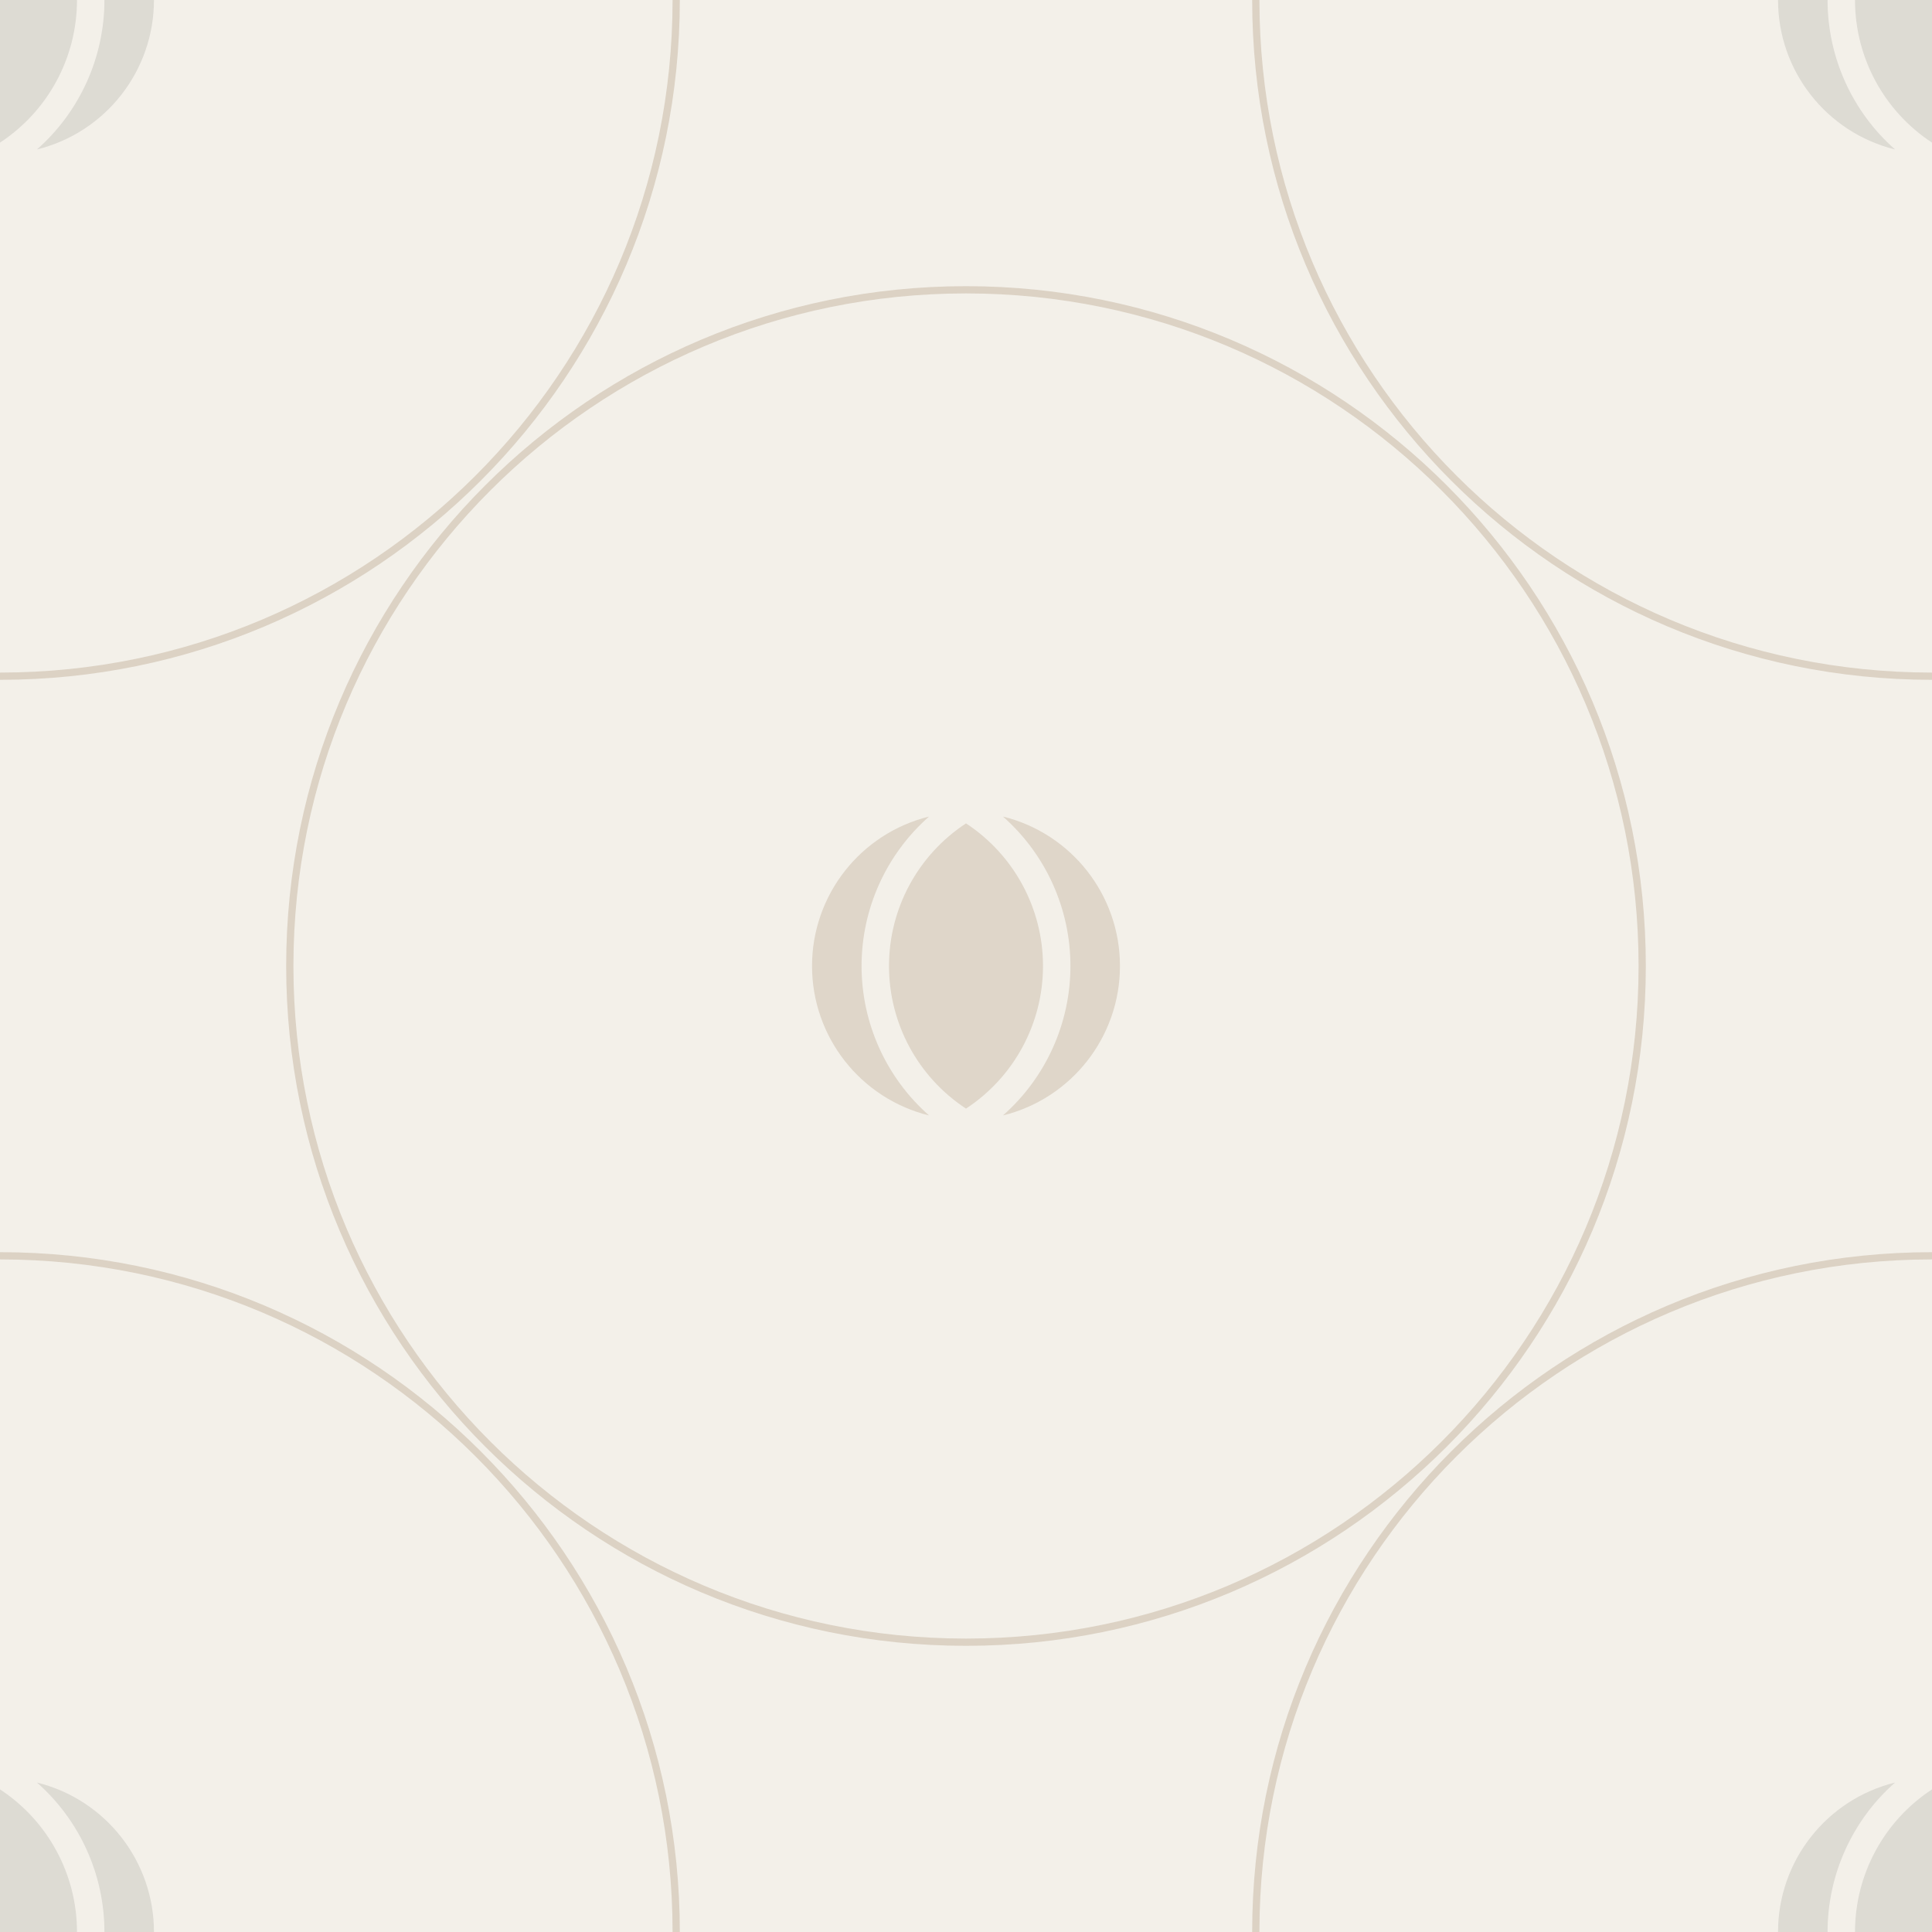
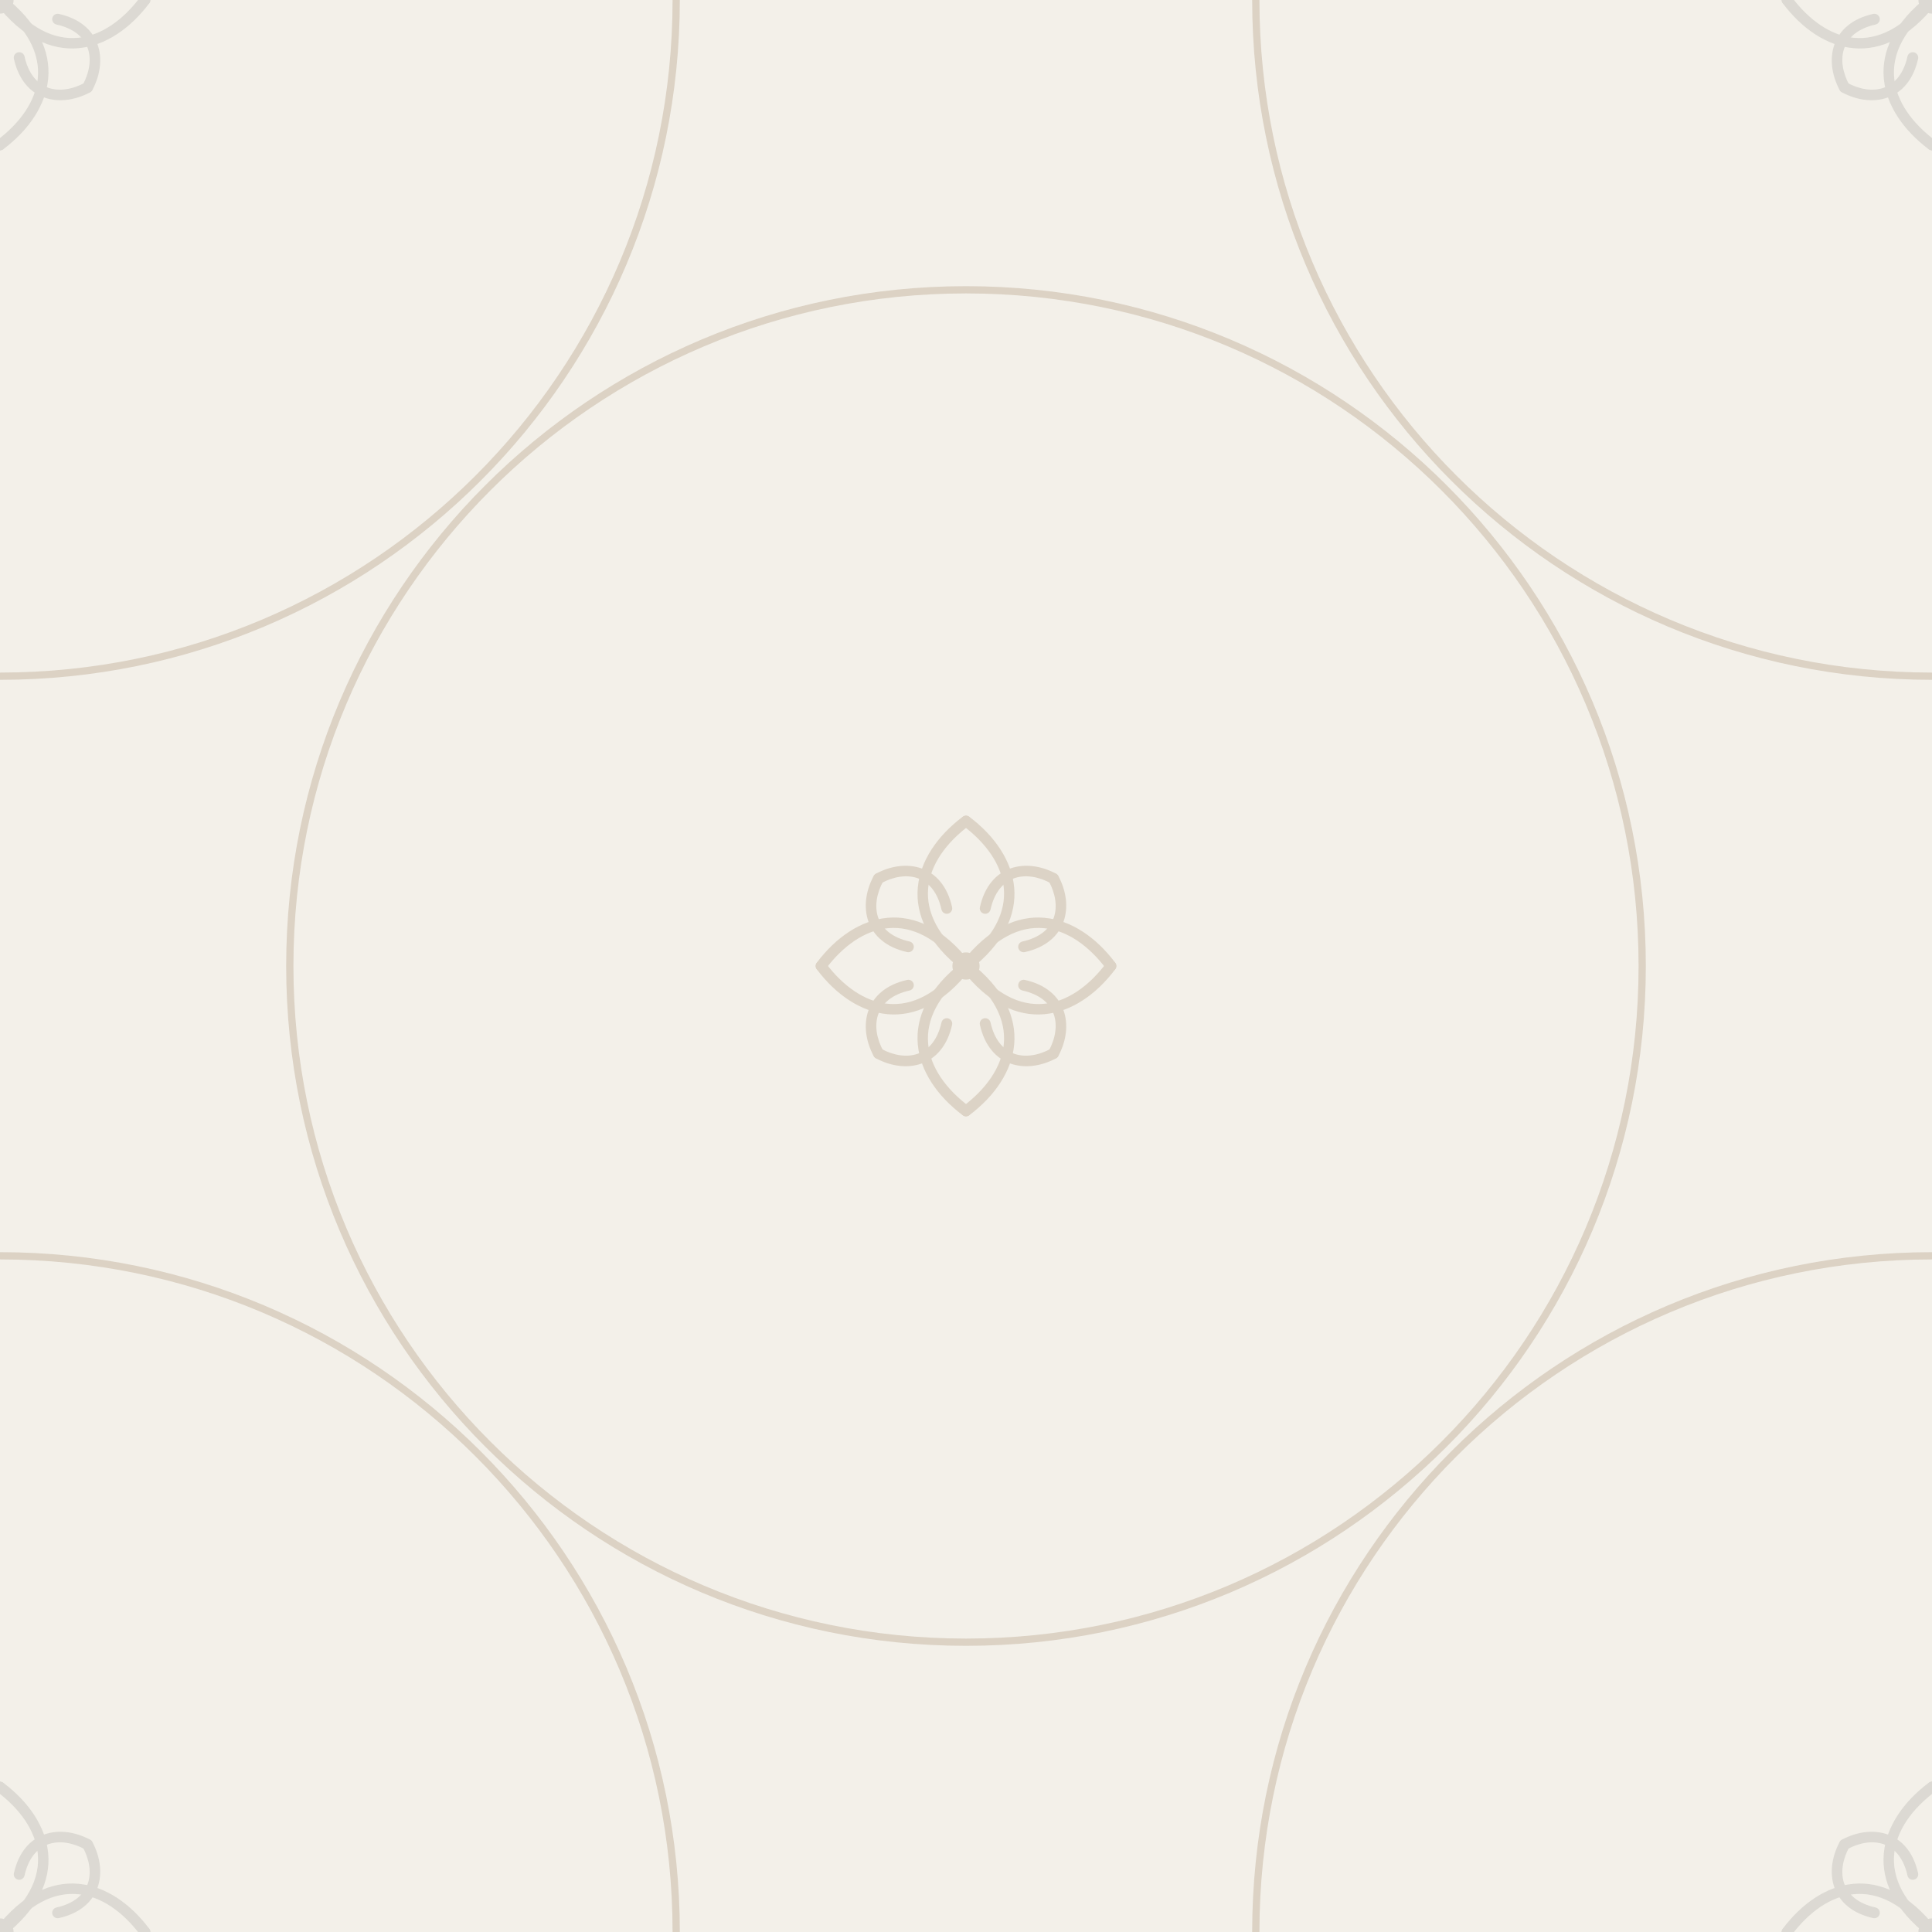
<svg xmlns="http://www.w3.org/2000/svg" viewBox="0 0 240 240" width="240" height="240" role="img" aria-labelledby="title">
  <rect width="240" height="240" fill="#F3F0E9" />
  <g fill="none" stroke="#C8B9A6" stroke-width="0.9" opacity="0.55">
    <circle cx="0" cy="0" r="84" />
    <circle cx="240" cy="0" r="84" />
    <circle cx="0" cy="240" r="84" />
    <circle cx="240" cy="240" r="84" />
    <circle cx="120" cy="120" r="84" />
  </g>
-   <g transform="translate(96 96) scale(0.1875)" fill="#C8B9A6" opacity="0.48">
-     <path d="M 103.52 28.98 A 102 102 0 0 0 103.52 227.02 A 132 132 0 0 1 103.52 28.98 Z" />
-     <path d="M 128 33.52 A 113 113 0 0 0 128 222.48 A 113 113 0 0 0 128 33.52 Z" />
-     <path d="M 152.48 28.98 A 102 102 0 0 1 152.48 227.02 A 132 132 0 0 0 152.48 28.98 Z" />
+   <g transform="translate(96 96) scale(0.1875)" fill="#C8B9A6" opacity="0.52">
+     <path d="M 130.85 130.2 C 163.27 88.25 198.09 99.45 221.12 130.16 A 3.6 3.6 0 0 0 226.88 125.84 C 201.91 92.55 160.73 79.75 125.15 125.8 A 3.6 3.6 0 0 0 130.85 130.2 Z" />
+     <path d="M 221.12 125.84 C 198.09 156.55 163.27 167.75 130.85 125.8 A 3.6 3.6 0 0 0 125.15 130.2 C 160.73 176.25 201.91 163.45 226.88 130.16 A 3.6 3.6 0 0 0 221.12 125.84 Z" />
+     <path d="M 125.8 130.85 C 167.75 163.27 156.55 198.09 125.84 221.12 A 3.6 3.6 0 0 0 130.16 226.88 C 163.45 201.91 176.25 160.73 130.2 125.15 A 3.6 3.6 0 0 0 125.8 130.85 Z" />
+     <path d="M 130.16 221.12 C 99.45 198.09 88.25 163.27 130.2 130.85 A 3.6 3.6 0 0 0 125.8 125.15 C 79.75 160.73 92.55 201.91 125.84 226.88 A 3.6 3.6 0 0 0 130.16 221.12 Z" />
+     <path d="M 125.15 125.8 C 92.73 167.75 57.91 156.55 34.88 125.84 A 3.6 3.6 0 0 0 29.12 130.16 C 54.09 163.45 95.27 176.25 130.85 130.2 A 3.6 3.6 0 0 0 125.15 125.8 Z" />
+     <path d="M 34.88 130.16 C 57.91 99.45 92.73 88.25 125.15 130.2 A 3.6 3.6 0 0 0 130.85 125.8 C 95.27 79.75 54.09 92.55 29.12 125.84 A 3.6 3.6 0 0 0 34.88 130.16 Z" />
+     <path d="M 130.2 125.15 C 88.25 92.73 99.45 57.91 130.16 34.88 A 3.6 3.6 0 0 0 125.84 29.12 C 92.55 54.09 79.75 95.27 125.8 130.85 A 3.6 3.6 0 0 0 130.2 125.15 Z" />
+     <path d="M 125.84 34.88 C 156.55 57.91 167.75 92.73 125.8 125.15 A 3.6 3.6 0 0 0 130.2 130.85 C 176.25 95.27 163.45 54.09 130.16 29.12 A 3.6 3.6 0 0 0 125.84 34.88 Z" />
+     <path d="M 165.4 144.24 C 188.24 149.32 191.91 167.38 182.81 184.28 A 3.6 3.6 0 0 0 189.15 187.69 C 199.85 167.82 195.04 143.45 166.96 137.21 A 3.6 3.6 0 0 0 165.4 144.24 Z" />
+     <path d="M 184.28 182.81 C 167.38 191.91 149.32 188.24 144.24 165.4 A 3.6 3.6 0 0 0 137.21 166.96 C 143.45 195.04 167.82 199.85 187.69 189.15 A 3.6 3.6 0 0 0 184.28 182.81 Z" />
+     <path d="M 111.76 165.4 C 106.68 188.24 88.62 191.91 71.72 182.81 A 3.6 3.6 0 0 0 68.31 189.15 C 88.18 199.85 112.55 195.04 118.79 166.96 A 3.6 3.6 0 0 0 111.76 165.4 Z" />
+     <path d="M 73.19 184.28 C 64.09 167.38 67.76 149.32 90.6 144.24 A 3.6 3.6 0 0 0 89.04 137.21 C 60.96 143.45 56.15 167.82 66.85 187.69 A 3.6 3.6 0 0 0 73.19 184.28 Z" />
+     <path d="M 90.6 111.76 C 67.76 106.68 64.09 88.62 73.19 71.72 A 3.6 3.6 0 0 0 66.85 68.31 C 56.15 88.18 60.96 112.55 89.04 118.79 A 3.6 3.6 0 0 0 90.6 111.76 Z" />
+     <path d="M 71.72 73.19 C 88.62 64.09 106.68 67.76 111.76 90.6 A 3.6 3.6 0 0 0 118.79 89.04 C 112.55 60.96 88.18 56.15 68.31 66.85 A 3.6 3.6 0 0 0 71.72 73.19 Z" />
+     <path d="M 144.24 90.6 C 149.32 67.76 167.38 64.09 184.28 73.19 A 3.6 3.6 0 0 0 187.69 66.85 C 167.82 56.15 143.45 60.96 137.21 89.04 A 3.6 3.6 0 0 0 144.24 90.6 Z" />
+     <path d="M 182.81 71.72 C 191.91 88.62 188.24 106.68 165.4 111.76 A 3.6 3.6 0 0 0 166.96 118.79 C 195.04 112.55 199.85 88.18 189.15 68.31 A 3.6 3.6 0 0 0 182.81 71.72 Z" />
+     <path d="M 128 119 A 9 9 0 1 1 128 137 A 9 9 0 1 1 128 119 Z" />
  </g>
-   <g transform="translate(-24 -24) scale(0.1875)" fill="#B8B7B1" opacity="0.38">
-     <path d="M 103.52 28.98 A 102 102 0 0 0 103.52 227.02 A 132 132 0 0 1 103.52 28.98 Z" />
-     <path d="M 128 33.52 A 113 113 0 0 0 128 222.48 A 113 113 0 0 0 128 33.52 Z" />
-     <path d="M 152.48 28.98 A 102 102 0 0 1 152.48 227.02 A 132 132 0 0 0 152.48 28.98 Z" />
+   <g transform="translate(-24 -24) scale(0.1875)" fill="#B8B7B1" opacity="0.40">
+     <path d="M 130.85 130.2 C 163.27 88.25 198.09 99.45 221.12 130.16 A 3.6 3.6 0 0 0 226.88 125.84 C 201.91 92.55 160.73 79.75 125.15 125.8 A 3.6 3.6 0 0 0 130.85 130.2 Z" />
+     <path d="M 221.12 125.84 C 198.09 156.55 163.27 167.75 130.85 125.8 A 3.6 3.6 0 0 0 125.15 130.2 C 160.73 176.25 201.91 163.45 226.88 130.16 A 3.6 3.6 0 0 0 221.12 125.84 Z" />
+     <path d="M 125.8 130.85 C 167.75 163.27 156.55 198.09 125.84 221.12 A 3.6 3.6 0 0 0 130.16 226.88 C 163.45 201.91 176.25 160.73 130.2 125.15 A 3.6 3.6 0 0 0 125.8 130.85 Z" />
+     <path d="M 130.16 221.12 C 99.45 198.09 88.25 163.27 130.2 130.85 A 3.6 3.6 0 0 0 125.8 125.15 C 79.75 160.73 92.55 201.91 125.84 226.88 A 3.6 3.6 0 0 0 130.16 221.12 Z" />
+     <path d="M 125.15 125.8 C 92.73 167.75 57.91 156.55 34.88 125.84 A 3.6 3.6 0 0 0 29.12 130.16 C 54.09 163.45 95.27 176.25 130.85 130.2 A 3.6 3.6 0 0 0 125.15 125.8 Z" />
+     <path d="M 34.88 130.16 C 57.91 99.45 92.73 88.25 125.15 130.2 A 3.6 3.6 0 0 0 130.85 125.8 C 95.27 79.75 54.09 92.55 29.12 125.84 A 3.6 3.6 0 0 0 34.88 130.16 Z" />
+     <path d="M 130.2 125.15 C 88.25 92.73 99.45 57.91 130.16 34.88 A 3.6 3.6 0 0 0 125.84 29.12 C 92.55 54.09 79.75 95.27 125.8 130.85 A 3.6 3.6 0 0 0 130.2 125.15 Z" />
+     <path d="M 125.84 34.88 C 156.55 57.91 167.75 92.73 125.8 125.15 A 3.6 3.6 0 0 0 130.2 130.85 C 176.25 95.27 163.45 54.09 130.16 29.12 A 3.6 3.6 0 0 0 125.84 34.88 Z" />
+     <path d="M 165.4 144.24 C 188.24 149.32 191.91 167.38 182.81 184.28 A 3.6 3.6 0 0 0 189.15 187.69 C 199.85 167.82 195.04 143.45 166.96 137.21 A 3.6 3.6 0 0 0 165.4 144.24 Z" />
+     <path d="M 184.28 182.81 C 167.38 191.91 149.32 188.24 144.24 165.4 A 3.6 3.6 0 0 0 137.21 166.96 C 143.45 195.04 167.82 199.85 187.69 189.15 A 3.6 3.6 0 0 0 184.28 182.81 Z" />
+     <path d="M 111.76 165.4 C 106.68 188.24 88.62 191.91 71.72 182.81 A 3.6 3.6 0 0 0 68.31 189.15 C 88.18 199.85 112.55 195.04 118.79 166.96 A 3.6 3.6 0 0 0 111.76 165.4 Z" />
+     <path d="M 73.19 184.28 C 64.09 167.38 67.76 149.32 90.6 144.24 A 3.6 3.6 0 0 0 89.04 137.21 C 60.96 143.45 56.15 167.82 66.85 187.69 A 3.6 3.6 0 0 0 73.19 184.28 Z" />
+     <path d="M 90.6 111.76 C 67.76 106.68 64.09 88.62 73.19 71.72 A 3.6 3.6 0 0 0 66.85 68.31 C 56.15 88.18 60.96 112.55 89.04 118.79 A 3.6 3.6 0 0 0 90.6 111.76 Z" />
+     <path d="M 71.72 73.19 C 88.62 64.09 106.68 67.76 111.76 90.6 A 3.6 3.6 0 0 0 118.79 89.04 C 112.55 60.96 88.18 56.15 68.31 66.85 A 3.6 3.6 0 0 0 71.72 73.19 Z" />
+     <path d="M 144.24 90.6 C 149.32 67.76 167.38 64.09 184.28 73.19 A 3.6 3.6 0 0 0 187.69 66.85 C 167.82 56.15 143.45 60.96 137.21 89.04 A 3.6 3.6 0 0 0 144.24 90.6 Z" />
+     <path d="M 182.81 71.72 C 191.91 88.62 188.24 106.68 165.4 111.76 A 3.6 3.6 0 0 0 166.96 118.79 C 195.04 112.55 199.85 88.18 189.15 68.31 A 3.6 3.6 0 0 0 182.81 71.72 Z" />
+     <path d="M 128 119 A 9 9 0 1 1 128 137 A 9 9 0 1 1 128 119 Z" />
  </g>
-   <g transform="translate(216 -24) scale(0.1875)" fill="#B8B7B1" opacity="0.38">
-     <path d="M 103.52 28.98 A 102 102 0 0 0 103.52 227.02 A 132 132 0 0 1 103.52 28.98 Z" />
-     <path d="M 128 33.52 A 113 113 0 0 0 128 222.48 A 113 113 0 0 0 128 33.52 Z" />
-     <path d="M 152.48 28.98 A 102 102 0 0 1 152.48 227.02 A 132 132 0 0 0 152.48 28.98 Z" />
+   <g transform="translate(216 -24) scale(0.1875)" fill="#B8B7B1" opacity="0.40">
+     <path d="M 130.85 130.2 C 163.27 88.25 198.09 99.45 221.12 130.16 A 3.6 3.6 0 0 0 226.88 125.84 C 201.91 92.55 160.73 79.75 125.15 125.8 A 3.6 3.6 0 0 0 130.85 130.2 Z" />
+     <path d="M 221.12 125.84 C 198.09 156.55 163.27 167.75 130.85 125.8 A 3.6 3.6 0 0 0 125.15 130.2 C 160.73 176.25 201.91 163.45 226.88 130.16 A 3.6 3.6 0 0 0 221.12 125.84 Z" />
+     <path d="M 125.8 130.85 C 167.75 163.27 156.55 198.09 125.84 221.12 A 3.6 3.6 0 0 0 130.16 226.88 C 163.45 201.91 176.25 160.73 130.2 125.15 A 3.6 3.6 0 0 0 125.8 130.85 Z" />
+     <path d="M 130.16 221.12 C 99.45 198.09 88.25 163.27 130.2 130.85 A 3.6 3.6 0 0 0 125.8 125.15 C 79.75 160.73 92.55 201.91 125.84 226.88 A 3.6 3.6 0 0 0 130.16 221.12 Z" />
+     <path d="M 125.15 125.8 C 92.73 167.75 57.91 156.55 34.88 125.84 A 3.6 3.6 0 0 0 29.12 130.16 C 54.09 163.45 95.27 176.25 130.85 130.2 A 3.6 3.6 0 0 0 125.15 125.8 Z" />
+     <path d="M 34.88 130.16 C 57.91 99.45 92.73 88.25 125.15 130.2 A 3.6 3.6 0 0 0 130.85 125.8 C 95.27 79.75 54.09 92.55 29.12 125.84 A 3.6 3.6 0 0 0 34.88 130.16 Z" />
+     <path d="M 130.2 125.15 C 88.25 92.73 99.45 57.91 130.16 34.88 A 3.6 3.6 0 0 0 125.84 29.12 C 92.55 54.09 79.75 95.27 125.8 130.85 A 3.6 3.6 0 0 0 130.2 125.15 Z" />
+     <path d="M 125.84 34.88 C 156.55 57.91 167.75 92.73 125.8 125.15 A 3.6 3.6 0 0 0 130.2 130.85 C 176.25 95.27 163.45 54.09 130.16 29.12 A 3.6 3.6 0 0 0 125.84 34.88 Z" />
+     <path d="M 165.4 144.24 C 188.24 149.32 191.91 167.38 182.81 184.28 A 3.6 3.6 0 0 0 189.15 187.69 C 199.85 167.82 195.04 143.45 166.96 137.21 A 3.6 3.6 0 0 0 165.4 144.24 Z" />
+     <path d="M 184.28 182.81 C 167.38 191.91 149.32 188.24 144.24 165.4 A 3.6 3.6 0 0 0 137.21 166.96 C 143.45 195.04 167.82 199.85 187.69 189.15 A 3.6 3.6 0 0 0 184.28 182.81 Z" />
+     <path d="M 111.76 165.4 C 106.68 188.24 88.62 191.91 71.72 182.81 A 3.6 3.6 0 0 0 68.31 189.15 C 88.18 199.85 112.55 195.04 118.79 166.96 A 3.6 3.6 0 0 0 111.76 165.4 Z" />
+     <path d="M 73.19 184.28 C 64.09 167.38 67.76 149.32 90.6 144.24 A 3.6 3.6 0 0 0 89.04 137.21 C 60.96 143.45 56.15 167.82 66.85 187.69 A 3.6 3.6 0 0 0 73.19 184.28 Z" />
+     <path d="M 90.6 111.76 C 67.76 106.68 64.09 88.62 73.19 71.72 A 3.6 3.6 0 0 0 66.85 68.31 C 56.15 88.18 60.96 112.55 89.04 118.79 A 3.6 3.6 0 0 0 90.6 111.76 Z" />
+     <path d="M 71.72 73.19 C 88.62 64.09 106.68 67.76 111.76 90.6 A 3.6 3.6 0 0 0 118.79 89.04 C 112.55 60.96 88.18 56.15 68.31 66.85 A 3.6 3.6 0 0 0 71.72 73.19 Z" />
+     <path d="M 144.24 90.6 C 149.32 67.76 167.38 64.09 184.28 73.19 A 3.6 3.6 0 0 0 187.69 66.85 C 167.82 56.15 143.45 60.96 137.21 89.04 A 3.6 3.6 0 0 0 144.24 90.6 Z" />
+     <path d="M 182.81 71.72 C 191.91 88.62 188.24 106.68 165.4 111.76 A 3.6 3.6 0 0 0 166.96 118.79 C 195.04 112.55 199.85 88.18 189.15 68.31 A 3.6 3.6 0 0 0 182.81 71.72 Z" />
+     <path d="M 128 119 A 9 9 0 1 1 128 137 A 9 9 0 1 1 128 119 Z" />
  </g>
-   <g transform="translate(-24 216) scale(0.1875)" fill="#B8B7B1" opacity="0.38">
-     <path d="M 103.52 28.98 A 102 102 0 0 0 103.52 227.02 A 132 132 0 0 1 103.52 28.98 Z" />
-     <path d="M 128 33.52 A 113 113 0 0 0 128 222.48 A 113 113 0 0 0 128 33.52 Z" />
-     <path d="M 152.48 28.98 A 102 102 0 0 1 152.48 227.02 A 132 132 0 0 0 152.48 28.98 Z" />
+   <g transform="translate(-24 216) scale(0.1875)" fill="#B8B7B1" opacity="0.40">
+     <path d="M 130.85 130.2 C 163.27 88.25 198.09 99.45 221.12 130.16 A 3.6 3.6 0 0 0 226.88 125.84 C 201.91 92.55 160.73 79.75 125.15 125.8 A 3.6 3.6 0 0 0 130.85 130.2 Z" />
+     <path d="M 221.12 125.84 C 198.09 156.55 163.27 167.75 130.85 125.8 A 3.6 3.6 0 0 0 125.15 130.2 C 160.73 176.25 201.91 163.45 226.88 130.16 A 3.6 3.6 0 0 0 221.12 125.84 Z" />
+     <path d="M 125.8 130.85 C 167.75 163.27 156.55 198.09 125.84 221.12 A 3.6 3.6 0 0 0 130.16 226.88 C 163.45 201.91 176.25 160.73 130.2 125.15 A 3.6 3.6 0 0 0 125.8 130.85 Z" />
+     <path d="M 130.16 221.12 C 99.45 198.09 88.25 163.27 130.2 130.85 A 3.6 3.6 0 0 0 125.8 125.15 C 79.75 160.73 92.55 201.91 125.84 226.88 A 3.6 3.6 0 0 0 130.16 221.12 Z" />
+     <path d="M 125.15 125.8 C 92.73 167.75 57.91 156.55 34.88 125.84 A 3.6 3.6 0 0 0 29.12 130.16 C 54.09 163.45 95.27 176.25 130.85 130.2 A 3.6 3.6 0 0 0 125.15 125.8 Z" />
+     <path d="M 34.88 130.16 C 57.91 99.45 92.73 88.25 125.15 130.2 A 3.6 3.6 0 0 0 130.85 125.8 C 95.27 79.75 54.09 92.55 29.12 125.84 A 3.6 3.6 0 0 0 34.88 130.16 Z" />
+     <path d="M 130.2 125.15 C 88.25 92.73 99.45 57.91 130.16 34.88 A 3.6 3.6 0 0 0 125.84 29.12 C 92.55 54.09 79.75 95.27 125.8 130.85 A 3.6 3.6 0 0 0 130.2 125.15 Z" />
+     <path d="M 125.84 34.88 C 156.55 57.91 167.75 92.73 125.8 125.15 A 3.6 3.6 0 0 0 130.2 130.85 C 176.25 95.27 163.45 54.09 130.16 29.12 A 3.6 3.6 0 0 0 125.84 34.88 Z" />
+     <path d="M 165.4 144.24 C 188.24 149.32 191.91 167.38 182.81 184.28 A 3.6 3.6 0 0 0 189.15 187.69 C 199.85 167.82 195.04 143.45 166.96 137.21 A 3.6 3.6 0 0 0 165.4 144.24 Z" />
+     <path d="M 184.28 182.81 C 167.38 191.91 149.32 188.24 144.24 165.4 A 3.6 3.6 0 0 0 137.21 166.96 C 143.45 195.04 167.82 199.85 187.69 189.15 A 3.6 3.6 0 0 0 184.28 182.81 Z" />
+     <path d="M 111.76 165.4 C 106.68 188.24 88.62 191.91 71.72 182.81 A 3.6 3.6 0 0 0 68.31 189.15 C 88.18 199.85 112.55 195.04 118.79 166.96 A 3.6 3.6 0 0 0 111.76 165.4 Z" />
+     <path d="M 73.19 184.28 C 64.09 167.38 67.76 149.32 90.6 144.24 A 3.6 3.6 0 0 0 89.04 137.21 C 60.96 143.45 56.15 167.82 66.85 187.69 A 3.6 3.6 0 0 0 73.19 184.28 Z" />
+     <path d="M 90.6 111.76 C 67.76 106.68 64.09 88.62 73.19 71.72 A 3.6 3.6 0 0 0 66.85 68.31 C 56.15 88.18 60.96 112.55 89.04 118.79 A 3.6 3.6 0 0 0 90.6 111.76 Z" />
+     <path d="M 71.72 73.19 C 88.62 64.09 106.68 67.76 111.76 90.6 A 3.6 3.6 0 0 0 118.79 89.04 C 112.55 60.96 88.18 56.15 68.31 66.85 A 3.6 3.6 0 0 0 71.72 73.19 Z" />
+     <path d="M 144.24 90.6 C 149.32 67.76 167.38 64.09 184.28 73.19 A 3.6 3.6 0 0 0 187.69 66.85 C 167.82 56.15 143.45 60.96 137.21 89.04 A 3.6 3.6 0 0 0 144.24 90.6 Z" />
+     <path d="M 182.81 71.72 C 191.91 88.62 188.24 106.68 165.4 111.76 A 3.6 3.6 0 0 0 166.96 118.79 C 195.04 112.55 199.85 88.18 189.15 68.31 A 3.6 3.6 0 0 0 182.81 71.72 Z" />
+     <path d="M 128 119 A 9 9 0 1 1 128 137 A 9 9 0 1 1 128 119 Z" />
  </g>
-   <g transform="translate(216 216) scale(0.1875)" fill="#B8B7B1" opacity="0.38">
-     <path d="M 103.52 28.98 A 102 102 0 0 0 103.52 227.02 A 132 132 0 0 1 103.52 28.98 Z" />
-     <path d="M 128 33.52 A 113 113 0 0 0 128 222.48 A 113 113 0 0 0 128 33.52 Z" />
-     <path d="M 152.48 28.98 A 102 102 0 0 1 152.48 227.02 A 132 132 0 0 0 152.48 28.98 Z" />
+   <g transform="translate(216 216) scale(0.1875)" fill="#B8B7B1" opacity="0.40">
+     <path d="M 130.85 130.2 C 163.27 88.25 198.09 99.45 221.12 130.16 A 3.6 3.6 0 0 0 226.88 125.84 C 201.91 92.55 160.73 79.75 125.15 125.8 A 3.6 3.6 0 0 0 130.85 130.2 Z" />
+     <path d="M 221.12 125.84 C 198.09 156.55 163.27 167.75 130.85 125.8 A 3.6 3.6 0 0 0 125.15 130.2 C 160.73 176.25 201.91 163.45 226.88 130.16 A 3.6 3.6 0 0 0 221.12 125.84 Z" />
+     <path d="M 125.8 130.85 C 167.75 163.27 156.55 198.09 125.84 221.12 A 3.6 3.6 0 0 0 130.16 226.88 C 163.45 201.91 176.25 160.73 130.2 125.15 A 3.6 3.6 0 0 0 125.8 130.85 Z" />
+     <path d="M 130.16 221.12 C 99.45 198.09 88.25 163.27 130.2 130.85 A 3.6 3.6 0 0 0 125.8 125.15 C 79.75 160.73 92.55 201.91 125.84 226.88 A 3.6 3.6 0 0 0 130.16 221.12 Z" />
+     <path d="M 125.15 125.8 C 92.73 167.75 57.91 156.55 34.88 125.84 A 3.6 3.6 0 0 0 29.12 130.16 C 54.09 163.45 95.27 176.25 130.85 130.2 A 3.6 3.6 0 0 0 125.15 125.8 Z" />
+     <path d="M 34.88 130.16 C 57.91 99.45 92.73 88.25 125.15 130.2 A 3.6 3.6 0 0 0 130.85 125.8 C 95.27 79.75 54.09 92.55 29.12 125.84 A 3.6 3.6 0 0 0 34.88 130.16 Z" />
+     <path d="M 130.2 125.15 C 88.25 92.73 99.45 57.91 130.16 34.88 A 3.6 3.6 0 0 0 125.84 29.12 C 92.55 54.09 79.75 95.27 125.8 130.85 A 3.6 3.6 0 0 0 130.2 125.15 Z" />
+     <path d="M 125.84 34.88 C 156.55 57.91 167.75 92.73 125.8 125.15 A 3.6 3.6 0 0 0 130.2 130.85 C 176.25 95.27 163.45 54.09 130.16 29.12 A 3.6 3.6 0 0 0 125.84 34.88 Z" />
+     <path d="M 165.4 144.24 C 188.24 149.32 191.91 167.38 182.81 184.28 A 3.6 3.6 0 0 0 189.15 187.69 C 199.85 167.82 195.04 143.45 166.96 137.21 A 3.6 3.6 0 0 0 165.4 144.24 Z" />
+     <path d="M 184.28 182.81 C 167.38 191.91 149.32 188.24 144.24 165.4 A 3.6 3.6 0 0 0 137.21 166.96 C 143.45 195.04 167.82 199.85 187.69 189.15 A 3.6 3.6 0 0 0 184.28 182.81 Z" />
+     <path d="M 111.76 165.4 C 106.68 188.24 88.62 191.91 71.72 182.81 A 3.6 3.6 0 0 0 68.31 189.15 C 88.18 199.85 112.55 195.04 118.79 166.96 A 3.6 3.6 0 0 0 111.76 165.4 Z" />
+     <path d="M 73.19 184.28 C 64.09 167.38 67.76 149.32 90.6 144.24 A 3.6 3.6 0 0 0 89.04 137.21 C 60.96 143.45 56.15 167.82 66.85 187.69 A 3.6 3.6 0 0 0 73.19 184.28 Z" />
+     <path d="M 90.6 111.76 C 67.76 106.68 64.09 88.62 73.19 71.72 A 3.6 3.6 0 0 0 66.85 68.31 C 56.15 88.18 60.96 112.55 89.04 118.79 A 3.6 3.6 0 0 0 90.6 111.76 Z" />
+     <path d="M 71.72 73.19 C 88.62 64.09 106.68 67.76 111.76 90.6 A 3.6 3.6 0 0 0 118.79 89.04 C 112.55 60.96 88.18 56.15 68.31 66.85 A 3.6 3.6 0 0 0 71.72 73.19 Z" />
+     <path d="M 144.24 90.6 C 149.32 67.76 167.38 64.09 184.28 73.19 A 3.6 3.6 0 0 0 187.69 66.85 C 167.82 56.15 143.45 60.96 137.21 89.04 A 3.6 3.6 0 0 0 144.24 90.6 Z" />
+     <path d="M 182.81 71.72 C 191.91 88.62 188.24 106.68 165.4 111.76 A 3.6 3.6 0 0 0 166.96 118.79 C 195.04 112.55 199.85 88.18 189.15 68.31 A 3.6 3.6 0 0 0 182.81 71.72 Z" />
+     <path d="M 128 119 A 9 9 0 1 1 128 137 A 9 9 0 1 1 128 119 Z" />
  </g>
</svg>
